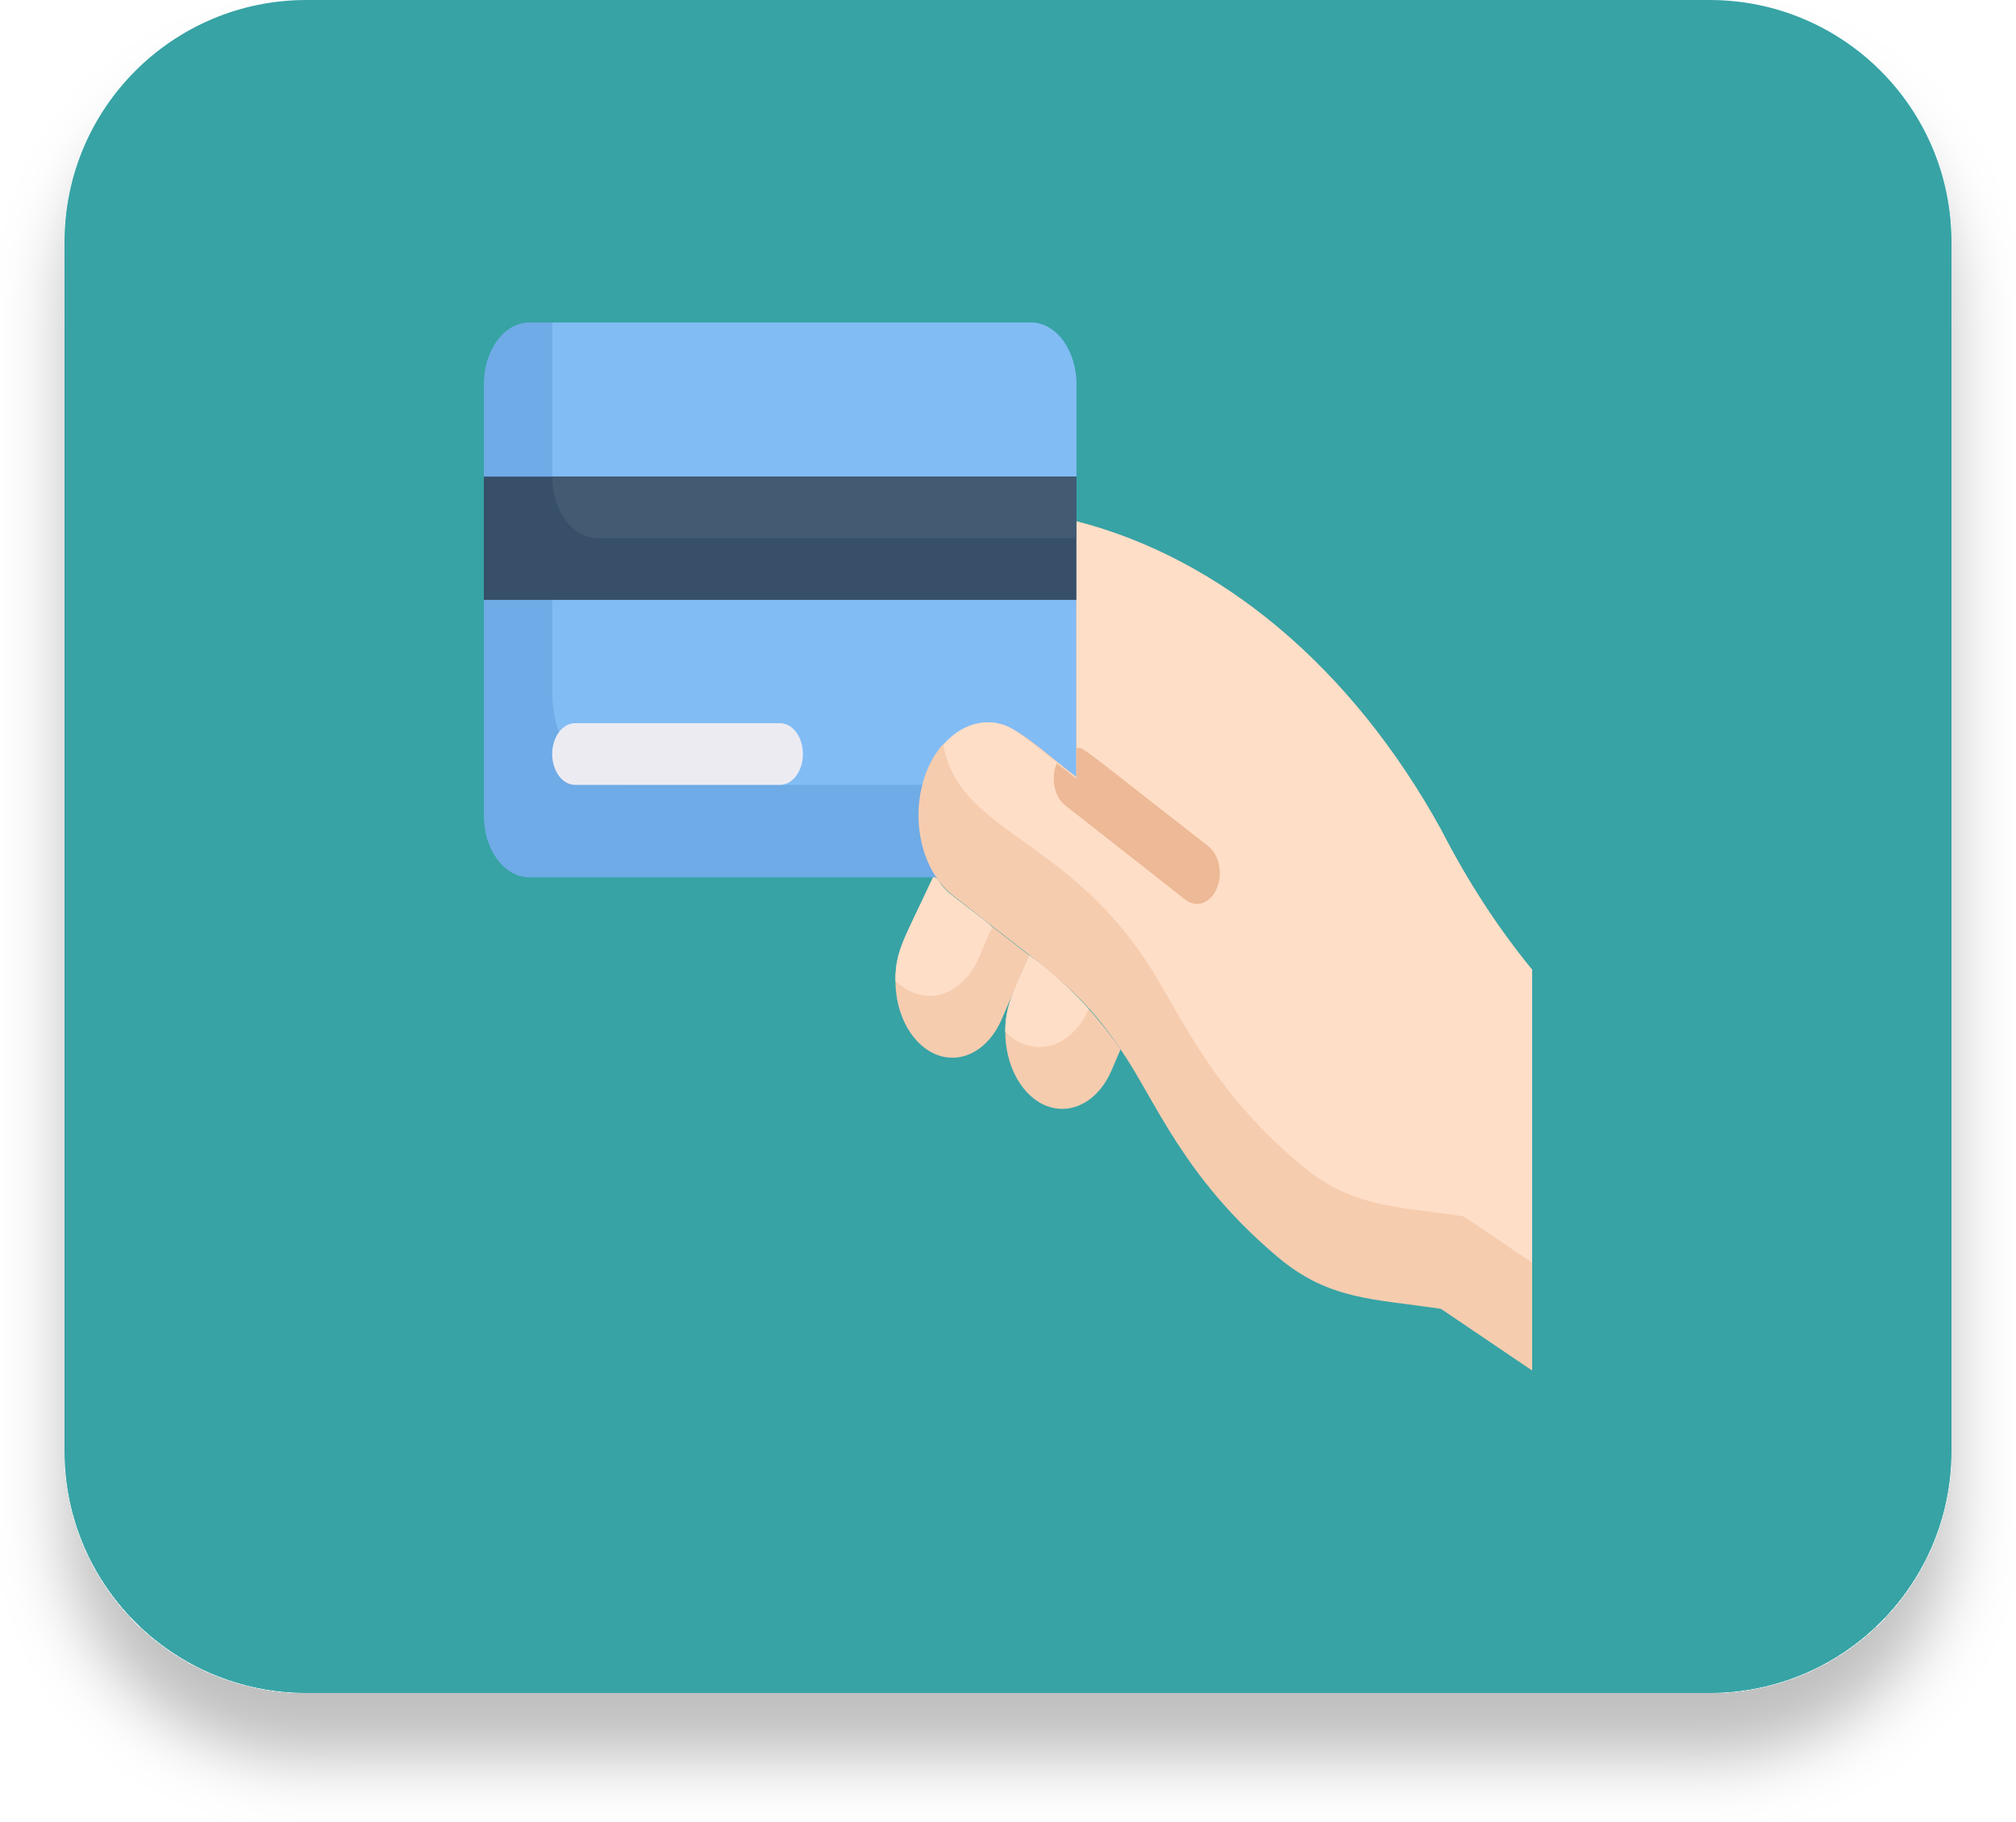
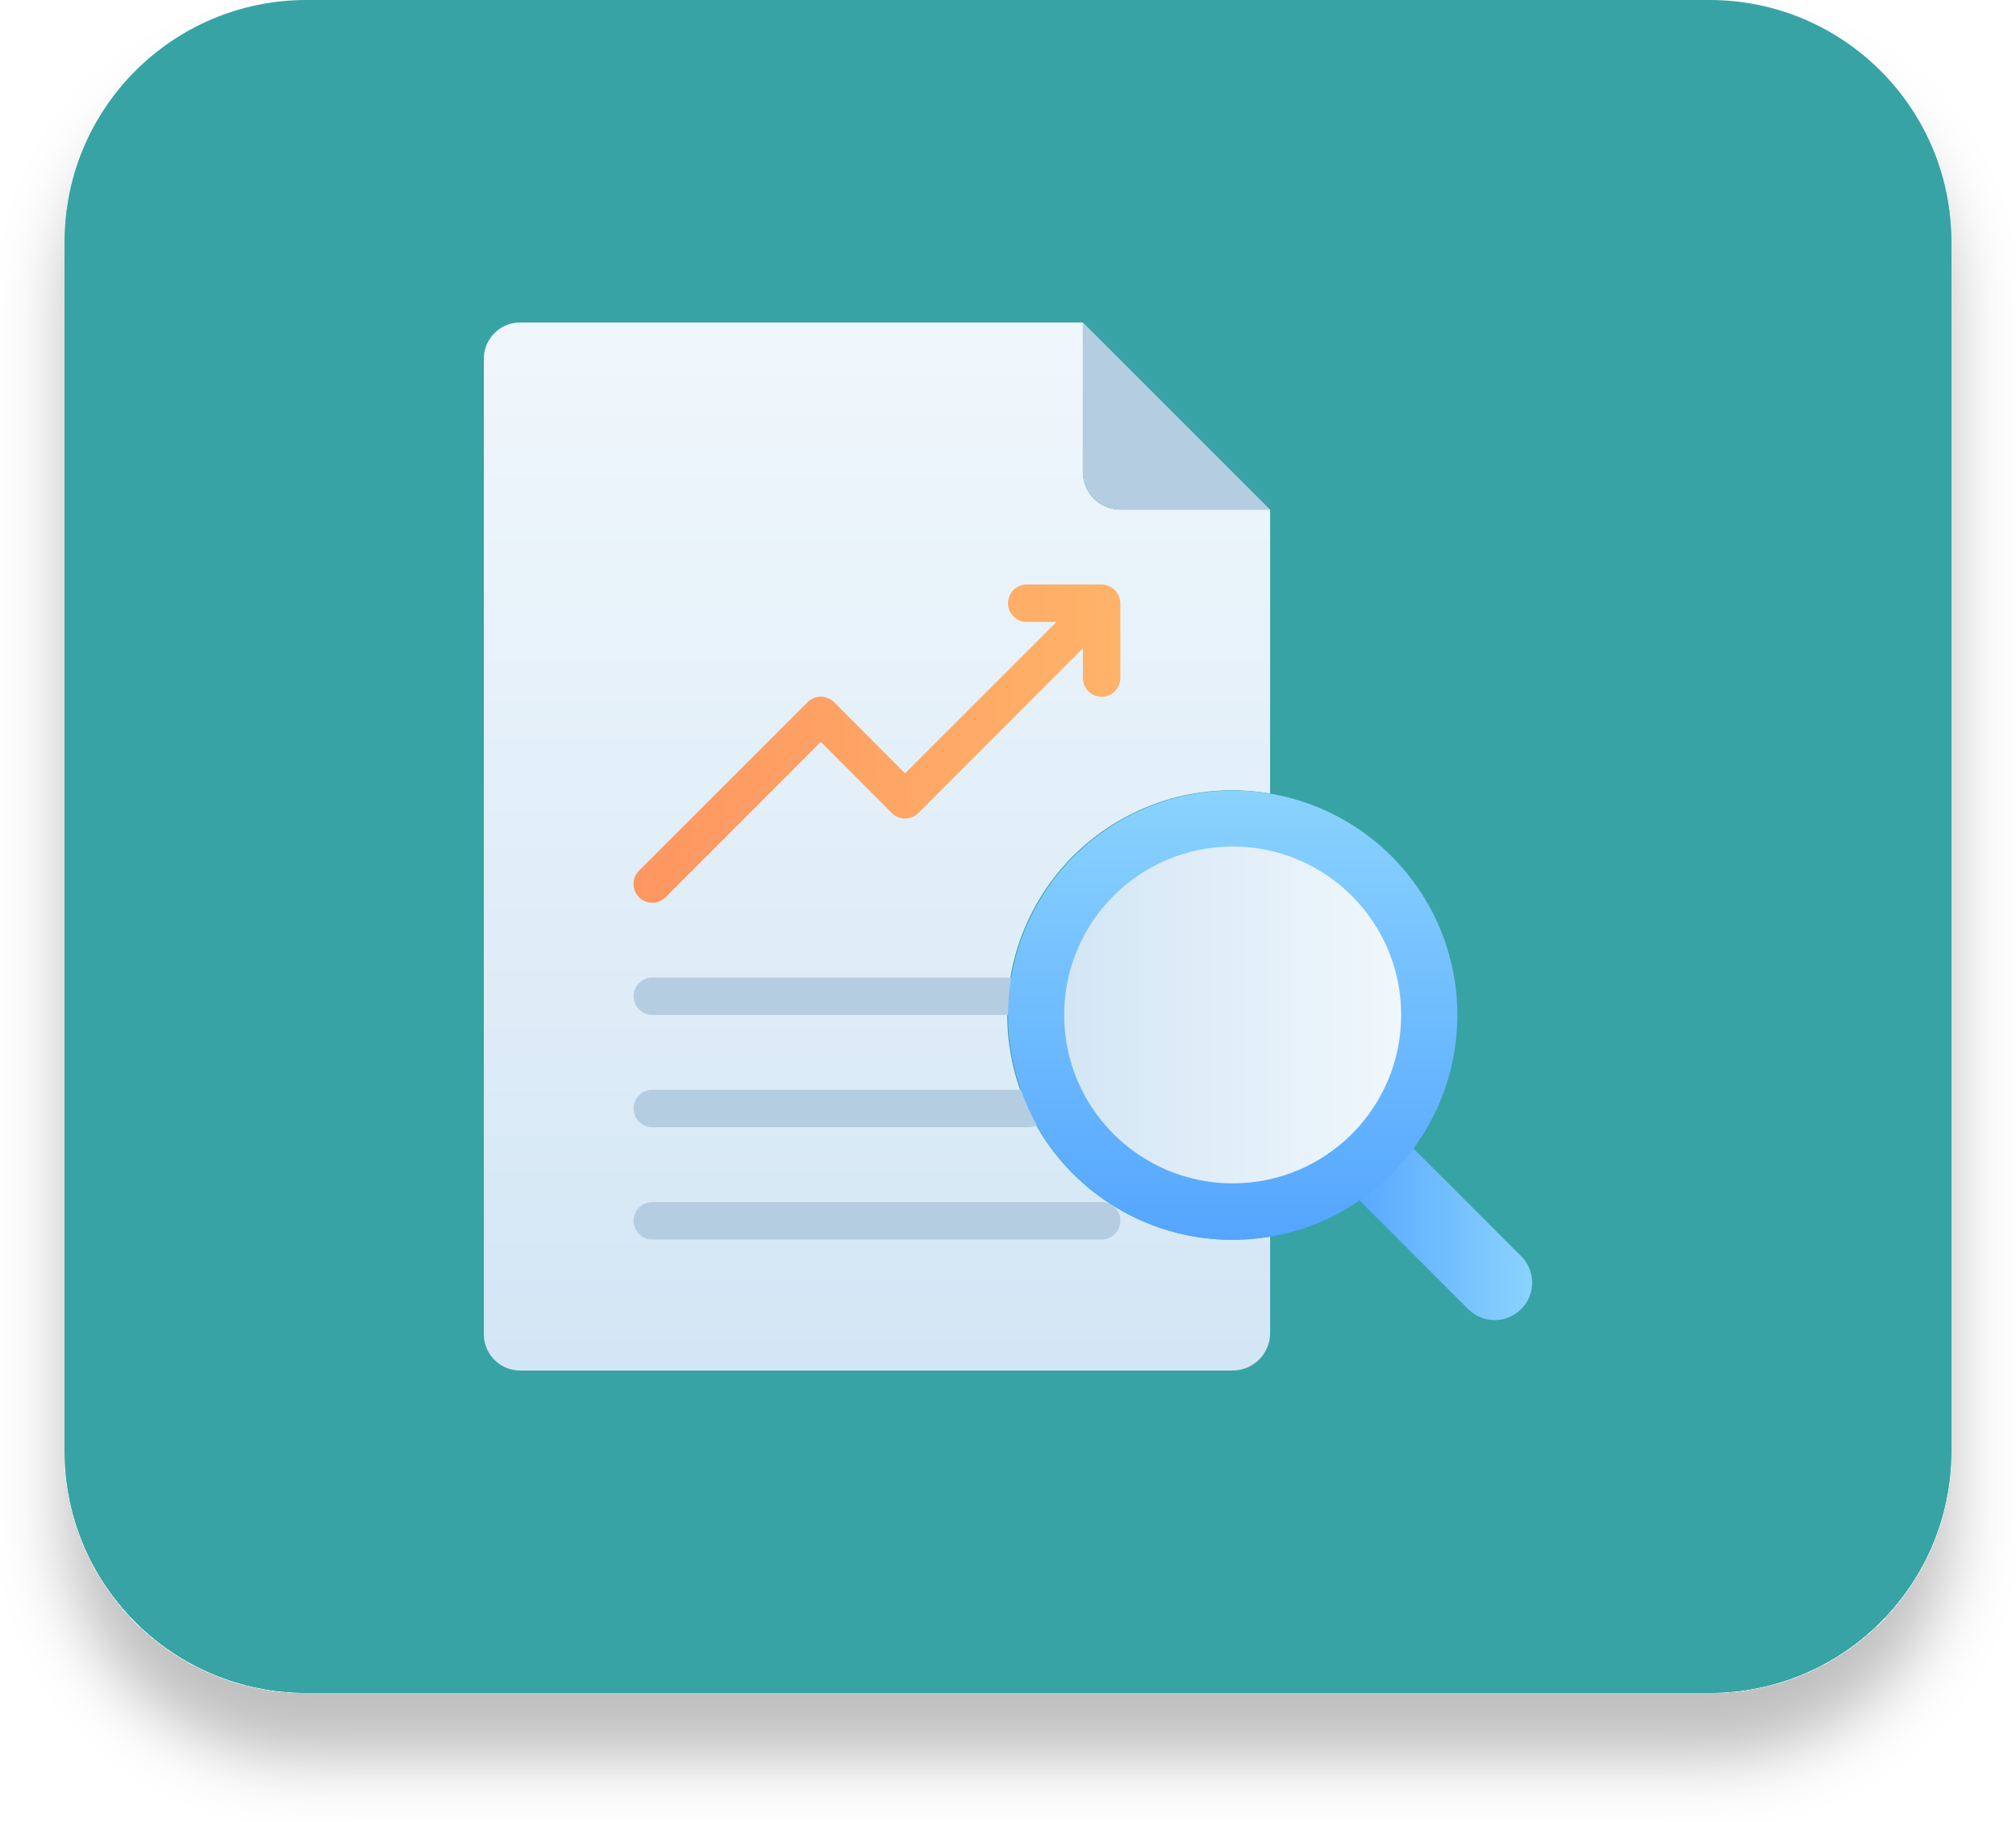
<svg xmlns="http://www.w3.org/2000/svg" width="125" height="113" viewBox="0 0 125 113" fill="none">
-   <g filter="url(#filter0_d_30_887)">
+   <g filter="url(#filter0_d_71_149)">
    <rect x="4" width="117" height="105" rx="15" fill="#37A3A5" />
-     <path d="M63.913 20H32.826C31.265 20 30 21.712 30 23.823V50.588C30 52.7 31.265 54.412 32.826 54.412H63.913C65.474 54.412 66.739 52.7 66.739 50.588V23.823C66.739 21.712 65.474 20 63.913 20Z" fill="#6FABE6" />
-     <path d="M66.739 23.823V48.676H38.478C37.354 48.676 36.276 48.072 35.481 46.997C34.686 45.921 34.239 44.462 34.239 42.941V20H63.913C64.663 20 65.381 20.403 65.911 21.12C66.441 21.837 66.739 22.809 66.739 23.823Z" fill="#82BCF4" />
-     <path d="M95 60.147V85L89.348 81.177C85.222 80.546 82.424 80.66 79.23 77.965C73.324 72.994 71.642 68.215 69.48 65.079C66.909 61.256 65.015 60.224 59.066 55.521C58.485 55.066 57.992 54.431 57.628 53.669C57.264 52.906 57.039 52.037 56.971 51.134C56.904 50.23 56.995 49.318 57.239 48.472C57.483 47.626 57.872 46.871 58.374 46.268C61.652 43.304 62.938 45.274 66.739 48.179V32.331C75.779 34.649 83.847 41.471 89.348 51.449C90.978 54.633 92.874 57.552 95 60.147Z" fill="#F6CCAF" />
-     <path d="M95 60.147V78.309L90.761 75.441C86.635 74.81 83.837 74.925 80.644 72.23C74.737 67.259 73.055 62.48 70.894 59.344C65.778 51.831 59.476 51.544 58.487 46.191C58.943 45.659 59.477 45.265 60.055 45.034C60.632 44.803 61.239 44.742 61.836 44.853C62.754 45.063 62.853 45.178 66.739 48.237V32.331C75.779 34.649 83.847 41.471 89.348 51.449C90.978 54.633 92.874 57.552 95 60.147Z" fill="#FFDEC7" />
-     <path d="M73.508 55.807L66.033 49.938C65.712 49.683 65.478 49.267 65.383 48.78C65.288 48.293 65.338 47.775 65.524 47.338L66.739 48.294V46.383C67.262 46.383 66.739 46.115 74.921 52.481C75.247 52.734 75.485 53.153 75.583 53.644C75.681 54.135 75.631 54.659 75.444 55.1C75.256 55.541 74.947 55.864 74.584 55.996C74.221 56.129 73.834 56.061 73.508 55.807Z" fill="#EDB996" />
-     <path d="M63.814 59.249L62.104 63.225C61.713 64.134 61.11 64.843 60.391 65.242C59.671 65.641 58.874 65.707 58.123 65.43C57.373 65.153 56.711 64.549 56.24 63.712C55.769 62.874 55.516 61.849 55.52 60.797C55.52 59.019 56.042 58.312 57.851 54.412C58.275 54.412 58.049 54.775 59.066 55.559L63.814 59.249Z" fill="#F6CCAF" />
-     <path d="M61.37 57.815L60.691 59.402C60.439 59.982 60.099 60.483 59.693 60.874C59.288 61.264 58.826 61.535 58.339 61.669C57.851 61.802 57.348 61.795 56.862 61.648C56.376 61.502 55.919 61.218 55.52 60.816C55.52 58.905 56.056 58.274 57.851 54.412C58.275 54.412 58.049 54.775 59.066 55.559C61.666 57.605 61.68 57.394 61.37 57.815Z" fill="#FFDEC7" />
-     <path d="M57.936 54.24L57.851 54.412L57.936 54.24ZM69.48 65.08L68.915 66.399C68.524 67.308 67.921 68.017 67.201 68.415C66.481 68.814 65.685 68.88 64.934 68.604C64.184 68.327 63.522 67.723 63.051 66.885C62.58 66.047 62.327 65.023 62.33 63.971C62.33 62.346 62.896 61.409 63.814 59.249C65.928 60.756 67.843 62.726 69.48 65.08Z" fill="#F6CCAF" />
-     <path d="M67.502 62.575C67.249 63.155 66.909 63.656 66.504 64.047C66.099 64.438 65.637 64.708 65.149 64.842C64.662 64.975 64.159 64.968 63.673 64.821C63.187 64.675 62.73 64.391 62.33 63.989C62.33 62.307 62.882 61.428 63.814 59.248C65.119 60.195 66.354 61.309 67.502 62.575Z" fill="#FFDEC7" />
-     <path d="M30 29.559H66.739V37.206H30V29.559Z" fill="#374F68" />
-     <path d="M66.739 29.559V33.383H37.065C36.316 33.383 35.597 32.98 35.067 32.263C34.537 31.546 34.239 30.573 34.239 29.559H66.739Z" fill="#425B72" />
-     <path d="M48.37 48.676H35.652C35.277 48.676 34.918 48.475 34.653 48.117C34.388 47.758 34.239 47.272 34.239 46.765C34.239 46.258 34.388 45.771 34.653 45.413C34.918 45.054 35.277 44.853 35.652 44.853H48.37C48.744 44.853 49.104 45.054 49.369 45.413C49.634 45.771 49.783 46.258 49.783 46.765C49.783 47.272 49.634 47.758 49.369 48.117C49.104 48.475 48.744 48.676 48.37 48.676Z" fill="#EDEBF2" />
+     <path d="M62.502 61.785C62.303 64.173 62.722 66.572 63.721 68.749C64.406 70.258 65.357 71.63 66.53 72.8C68.108 74.378 70.042 75.554 72.169 76.228C74.296 76.903 76.554 77.057 78.753 76.677V82.677C78.753 83.293 78.508 83.884 78.073 84.319C77.638 84.754 77.047 84.999 76.431 84.999H32.322C31.726 85.018 31.148 84.8 30.712 84.393C30.277 83.986 30.021 83.424 30 82.828V22.172C30.021 21.576 30.277 21.014 30.712 20.607C31.148 20.2 31.726 19.982 32.322 20.001H67.145V29.205C67.134 29.517 67.186 29.828 67.298 30.119C67.41 30.41 67.579 30.675 67.796 30.899C68.012 31.124 68.272 31.302 68.559 31.424C68.846 31.545 69.155 31.608 69.467 31.608H78.753V49.215C76.849 48.887 74.897 48.958 73.022 49.424C71.147 49.89 69.389 50.742 67.861 51.924C66.332 53.106 65.066 54.593 64.144 56.291C63.221 57.989 62.662 59.86 62.502 61.785Z" fill="url(#paint0_linear_71_149)" />
+     <path d="M78.753 31.608H69.467C69.155 31.608 68.846 31.546 68.559 31.424C68.272 31.302 68.012 31.124 67.796 30.9C67.579 30.676 67.41 30.41 67.298 30.119C67.186 29.828 67.134 29.517 67.145 29.206V20.001L78.753 31.608ZM62.502 62.946H40.447C40.139 62.946 39.844 62.824 39.626 62.606C39.408 62.389 39.286 62.093 39.286 61.786C39.286 61.478 39.408 61.183 39.626 60.965C39.844 60.747 40.139 60.625 40.447 60.625H62.502C62.81 60.625 63.105 60.747 63.323 60.965C63.54 61.183 63.663 61.478 63.663 61.786C63.663 62.093 63.54 62.389 63.323 62.606C63.105 62.824 62.81 62.946 62.502 62.946ZM63.767 69.91H40.447C40.139 69.91 39.844 69.788 39.626 69.57C39.408 69.353 39.286 69.058 39.286 68.75C39.286 68.442 39.408 68.147 39.626 67.929C39.844 67.711 40.139 67.589 40.447 67.589H63.767C64.075 67.589 64.37 67.711 64.588 67.929C64.806 68.147 64.928 68.442 64.928 68.75C64.928 69.058 64.806 69.353 64.588 69.57C64.37 69.788 64.075 69.91 63.767 69.91ZM68.306 76.874H40.447C40.139 76.874 39.844 76.752 39.626 76.534C39.408 76.317 39.286 76.022 39.286 75.714C39.286 75.406 39.408 75.111 39.626 74.893C39.844 74.675 40.139 74.553 40.447 74.553H68.306C68.614 74.553 68.909 74.675 69.127 74.893C69.344 75.111 69.467 75.406 69.467 75.714C69.467 76.022 69.344 76.317 69.127 76.534C68.909 76.752 68.614 76.874 68.306 76.874Z" fill="#B4CDE1" />
+     <path d="M94.319 81.192C94.103 81.408 93.847 81.579 93.566 81.696C93.284 81.813 92.982 81.873 92.677 81.873C92.371 81.873 92.069 81.813 91.788 81.696C91.506 81.579 91.25 81.408 91.034 81.192L83.303 73.462L86.588 70.177L94.319 77.907C94.535 78.123 94.706 78.379 94.823 78.661C94.94 78.942 95 79.245 95 79.55C95 79.855 94.94 80.157 94.823 80.439C94.706 80.72 94.535 80.976 94.319 81.192Z" fill="url(#paint1_linear_71_149)" />
+     <path d="M86.287 72.8C84.992 74.099 83.455 75.129 81.761 75.832C80.068 76.535 78.253 76.897 76.42 76.897C74.587 76.897 72.771 76.535 71.078 75.832C69.385 75.129 67.847 74.099 66.553 72.8C65.389 71.628 64.445 70.256 63.767 68.749C62.709 66.437 62.304 63.878 62.597 61.351C62.89 58.825 63.869 56.426 65.428 54.417C66.988 52.407 69.068 50.863 71.442 49.952C73.817 49.04 76.397 48.796 78.9 49.247C81.404 49.697 83.736 50.824 85.644 52.506C87.553 54.188 88.964 56.36 89.725 58.787C90.486 61.214 90.568 63.803 89.962 66.274C89.356 68.744 88.085 71.001 86.287 72.8Z" fill="url(#paint2_linear_71_149)" />
+     <path d="M76.431 73.392C82.201 73.392 86.878 68.715 86.878 62.946C86.878 57.177 82.201 52.5 76.431 52.5C70.662 52.5 65.984 57.177 65.984 62.946C65.984 68.715 70.662 73.392 76.431 73.392Z" fill="url(#paint3_linear_71_149)" />
+     <path d="M69.374 36.97C69.256 36.687 69.031 36.461 68.747 36.344C68.607 36.284 68.457 36.253 68.306 36.251H63.663C63.355 36.251 63.06 36.373 62.842 36.591C62.624 36.808 62.502 37.104 62.502 37.411C62.502 37.719 62.624 38.014 62.842 38.232C63.06 38.45 63.355 38.572 63.663 38.572H65.508L56.118 47.962L51.718 43.551C51.61 43.443 51.482 43.356 51.34 43.297C51.199 43.238 51.047 43.208 50.894 43.208C50.741 43.208 50.589 43.238 50.448 43.297C50.306 43.356 50.178 43.443 50.07 43.551L39.623 53.997C39.514 54.105 39.428 54.234 39.369 54.375C39.31 54.517 39.279 54.668 39.279 54.822C39.279 54.975 39.31 55.126 39.369 55.268C39.428 55.409 39.514 55.538 39.623 55.646C39.731 55.754 39.859 55.841 40.001 55.9C40.142 55.959 40.294 55.989 40.447 55.989C40.6 55.989 40.752 55.959 40.893 55.9C41.035 55.841 41.163 55.754 41.271 55.646L50.894 46.012L55.293 50.422C55.401 50.531 55.53 50.618 55.671 50.677C55.813 50.736 55.964 50.766 56.118 50.766C56.271 50.766 56.423 50.736 56.564 50.677C56.706 50.618 56.834 50.531 56.942 50.422L67.145 40.209V42.054C67.145 42.362 67.267 42.657 67.485 42.875C67.703 43.093 67.998 43.215 68.306 43.215C68.614 43.215 68.909 43.093 69.127 42.875C69.344 42.657 69.467 42.362 69.467 42.054V37.411C69.465 37.26 69.433 37.11 69.374 36.97Z" fill="url(#paint4_linear_71_149)" />
  </g>
  <defs>
-     <filter id="filter0_d_30_887" x="0" y="0" width="125" height="113" filterUnits="userSpaceOnUse" color-interpolation-filters="sRGB">
+     <filter id="filter0_d_71_149" x="0" y="0" width="125" height="113" filterUnits="userSpaceOnUse" color-interpolation-filters="sRGB">
      <feFlood flood-opacity="0" result="BackgroundImageFix" />
      <feColorMatrix in="SourceAlpha" type="matrix" values="0 0 0 0 0 0 0 0 0 0 0 0 0 0 0 0 0 0 127 0" result="hardAlpha" />
      <feOffset dy="4" />
      <feGaussianBlur stdDeviation="2" />
      <feComposite in2="hardAlpha" operator="out" />
      <feColorMatrix type="matrix" values="0 0 0 0 0 0 0 0 0 0 0 0 0 0 0 0 0 0 0.25 0" />
-       <feBlend mode="normal" in2="BackgroundImageFix" result="effect1_dropShadow_30_887" />
-       <feBlend mode="normal" in="SourceGraphic" in2="effect1_dropShadow_30_887" result="shape" />
+       <feBlend mode="normal" in2="BackgroundImageFix" result="effect1_dropShadow_71_149" />
+       <feBlend mode="normal" in="SourceGraphic" in2="effect1_dropShadow_71_149" result="shape" />
    </filter>
+     <linearGradient id="paint0_linear_71_149" x1="54.377" y1="84.999" x2="54.377" y2="20.001" gradientUnits="userSpaceOnUse">
+       <stop stop-color="#D3E6F5" />
+       <stop offset="1" stop-color="#F0F7FC" />
+     </linearGradient>
+     <linearGradient id="paint1_linear_71_149" x1="83.303" y1="76.027" x2="94.992" y2="76.027" gradientUnits="userSpaceOnUse">
+       <stop stop-color="#54A5FF" />
+       <stop offset="1" stop-color="#8AD3FE" />
+     </linearGradient>
+     <linearGradient id="paint2_linear_71_149" x1="76.431" y1="76.874" x2="76.431" y2="49.018" gradientUnits="userSpaceOnUse">
+       <stop stop-color="#54A5FF" />
+       <stop offset="1" stop-color="#8AD3FE" />
+     </linearGradient>
+     <linearGradient id="paint3_linear_71_149" x1="65.984" y1="62.946" x2="86.878" y2="62.946" gradientUnits="userSpaceOnUse">
+       <stop stop-color="#D3E6F5" />
+       <stop offset="1" stop-color="#F0F7FC" />
+     </linearGradient>
+     <linearGradient id="paint4_linear_71_149" x1="39.286" y1="46.116" x2="69.467" y2="46.116" gradientUnits="userSpaceOnUse">
+       <stop stop-color="#FE9661" />
+       <stop offset="1" stop-color="#FFB369" />
+     </linearGradient>
  </defs>
</svg>
